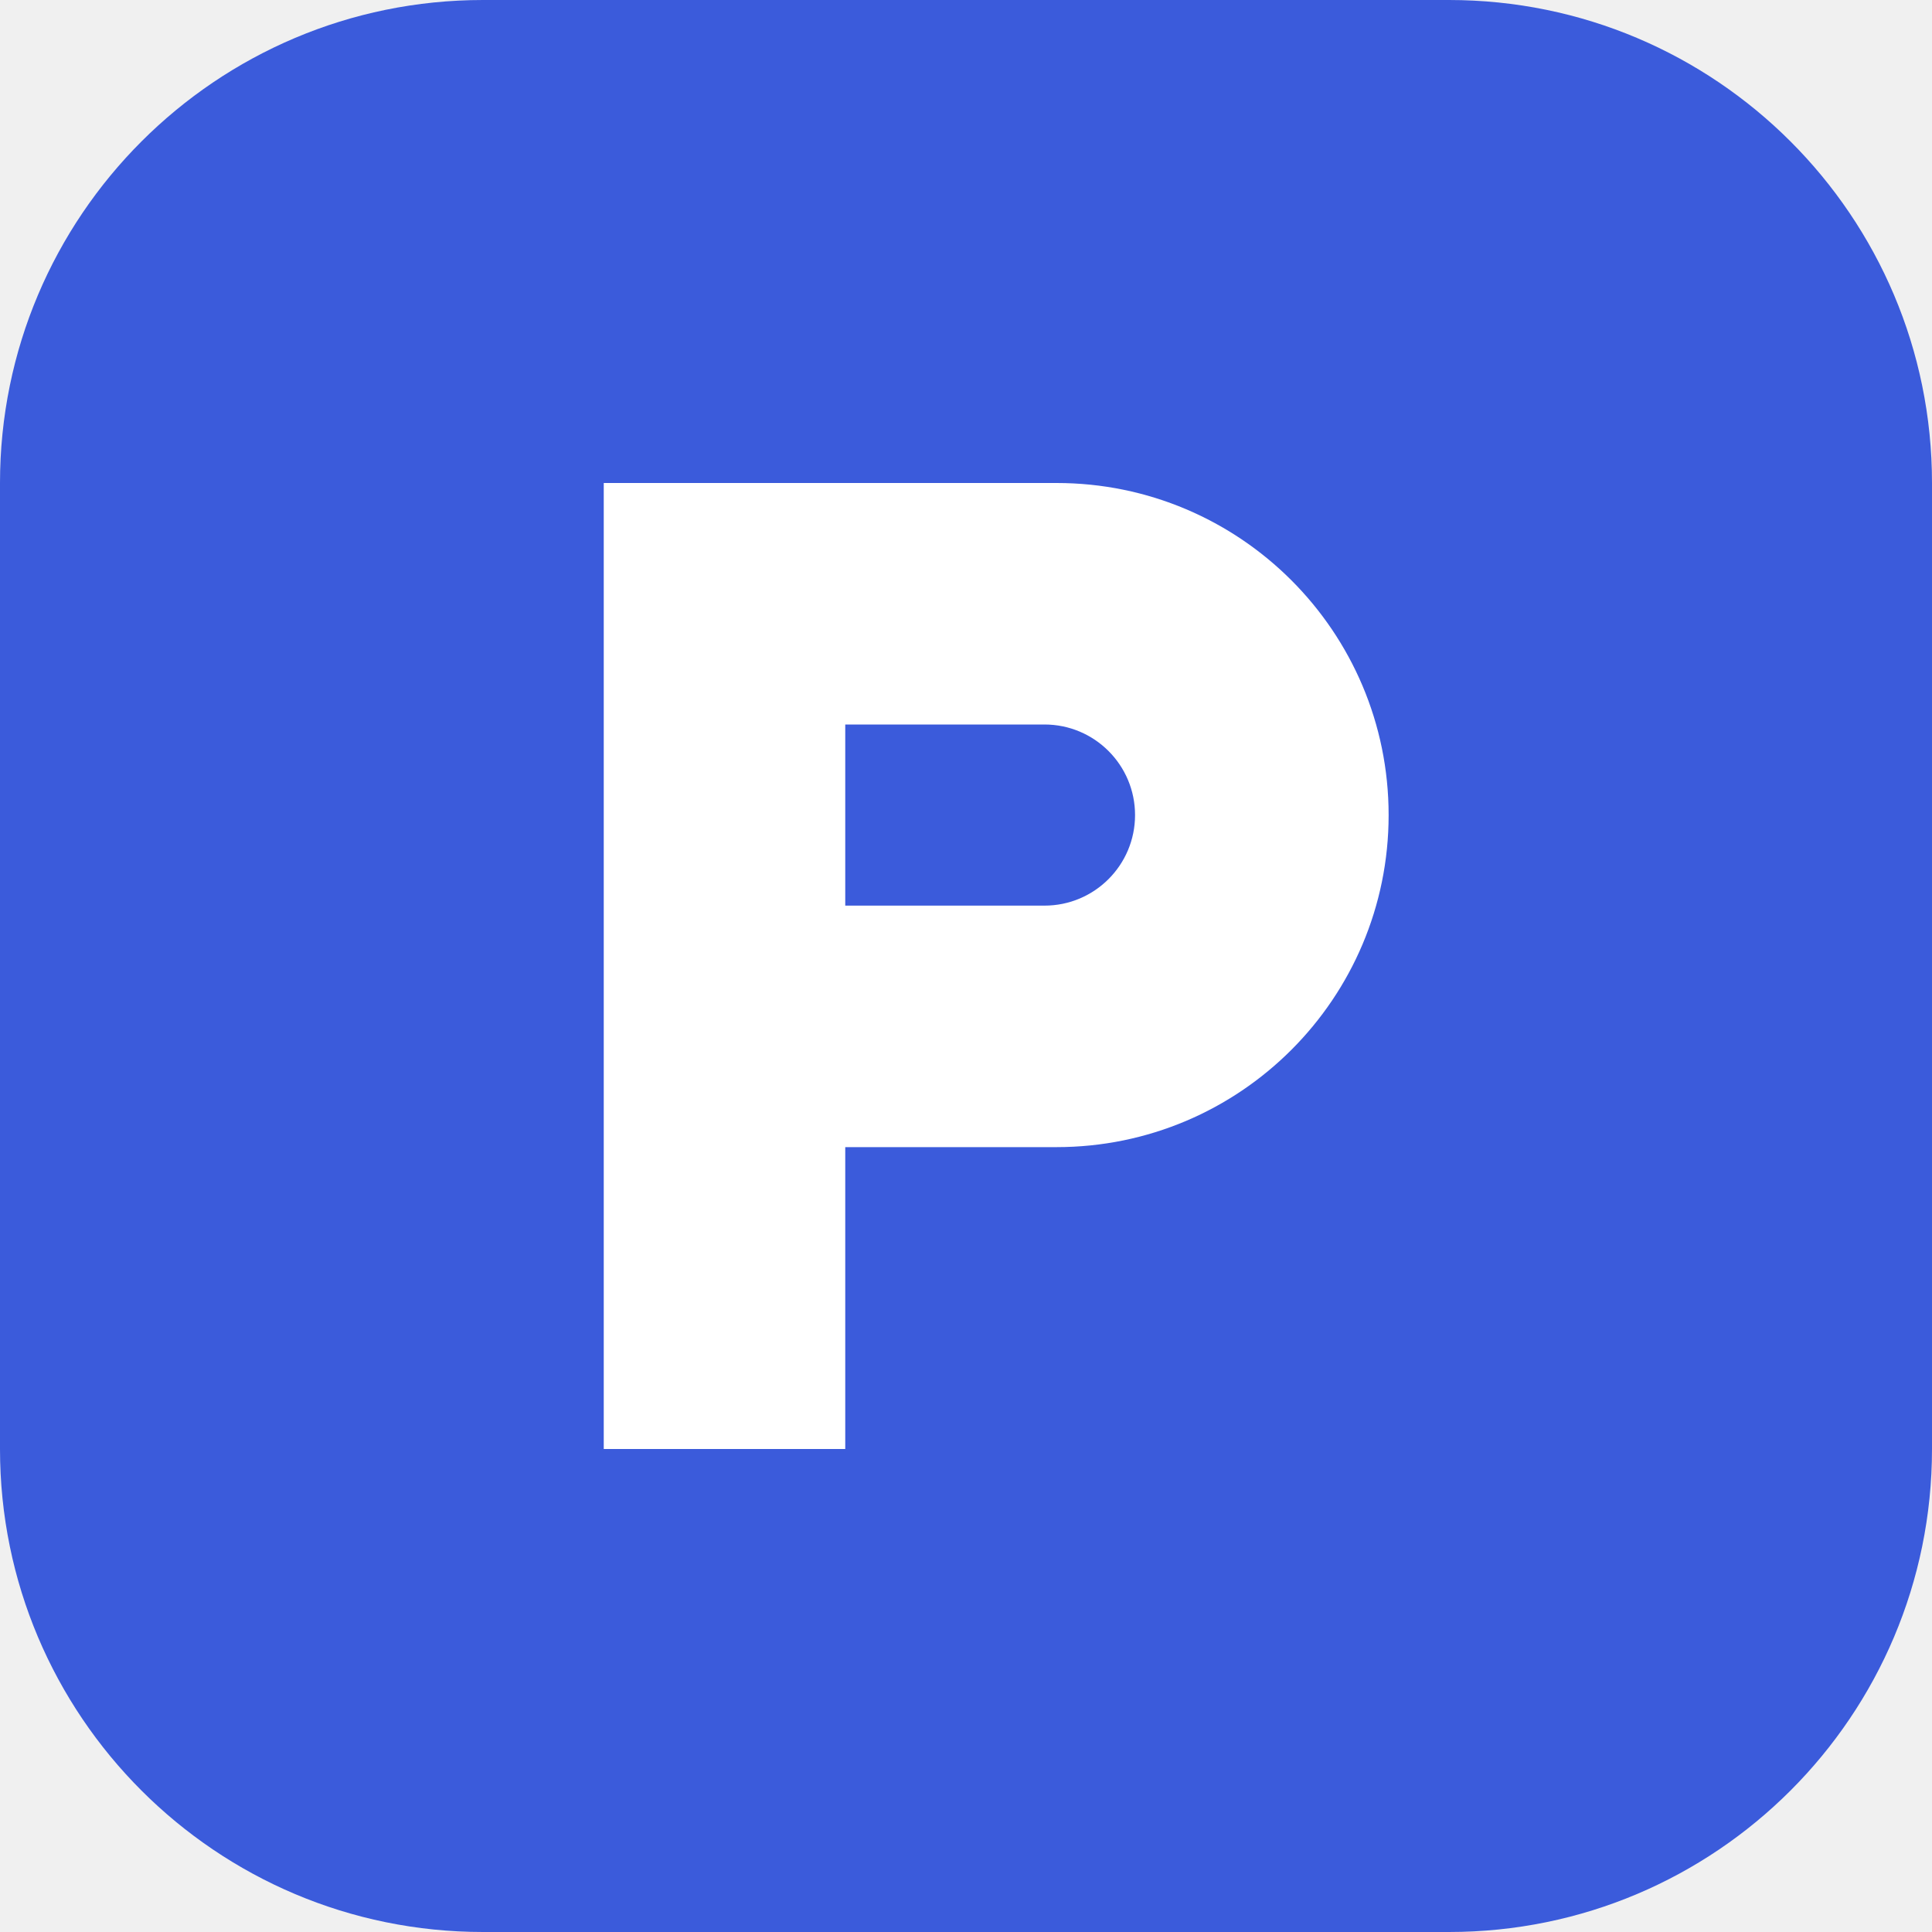
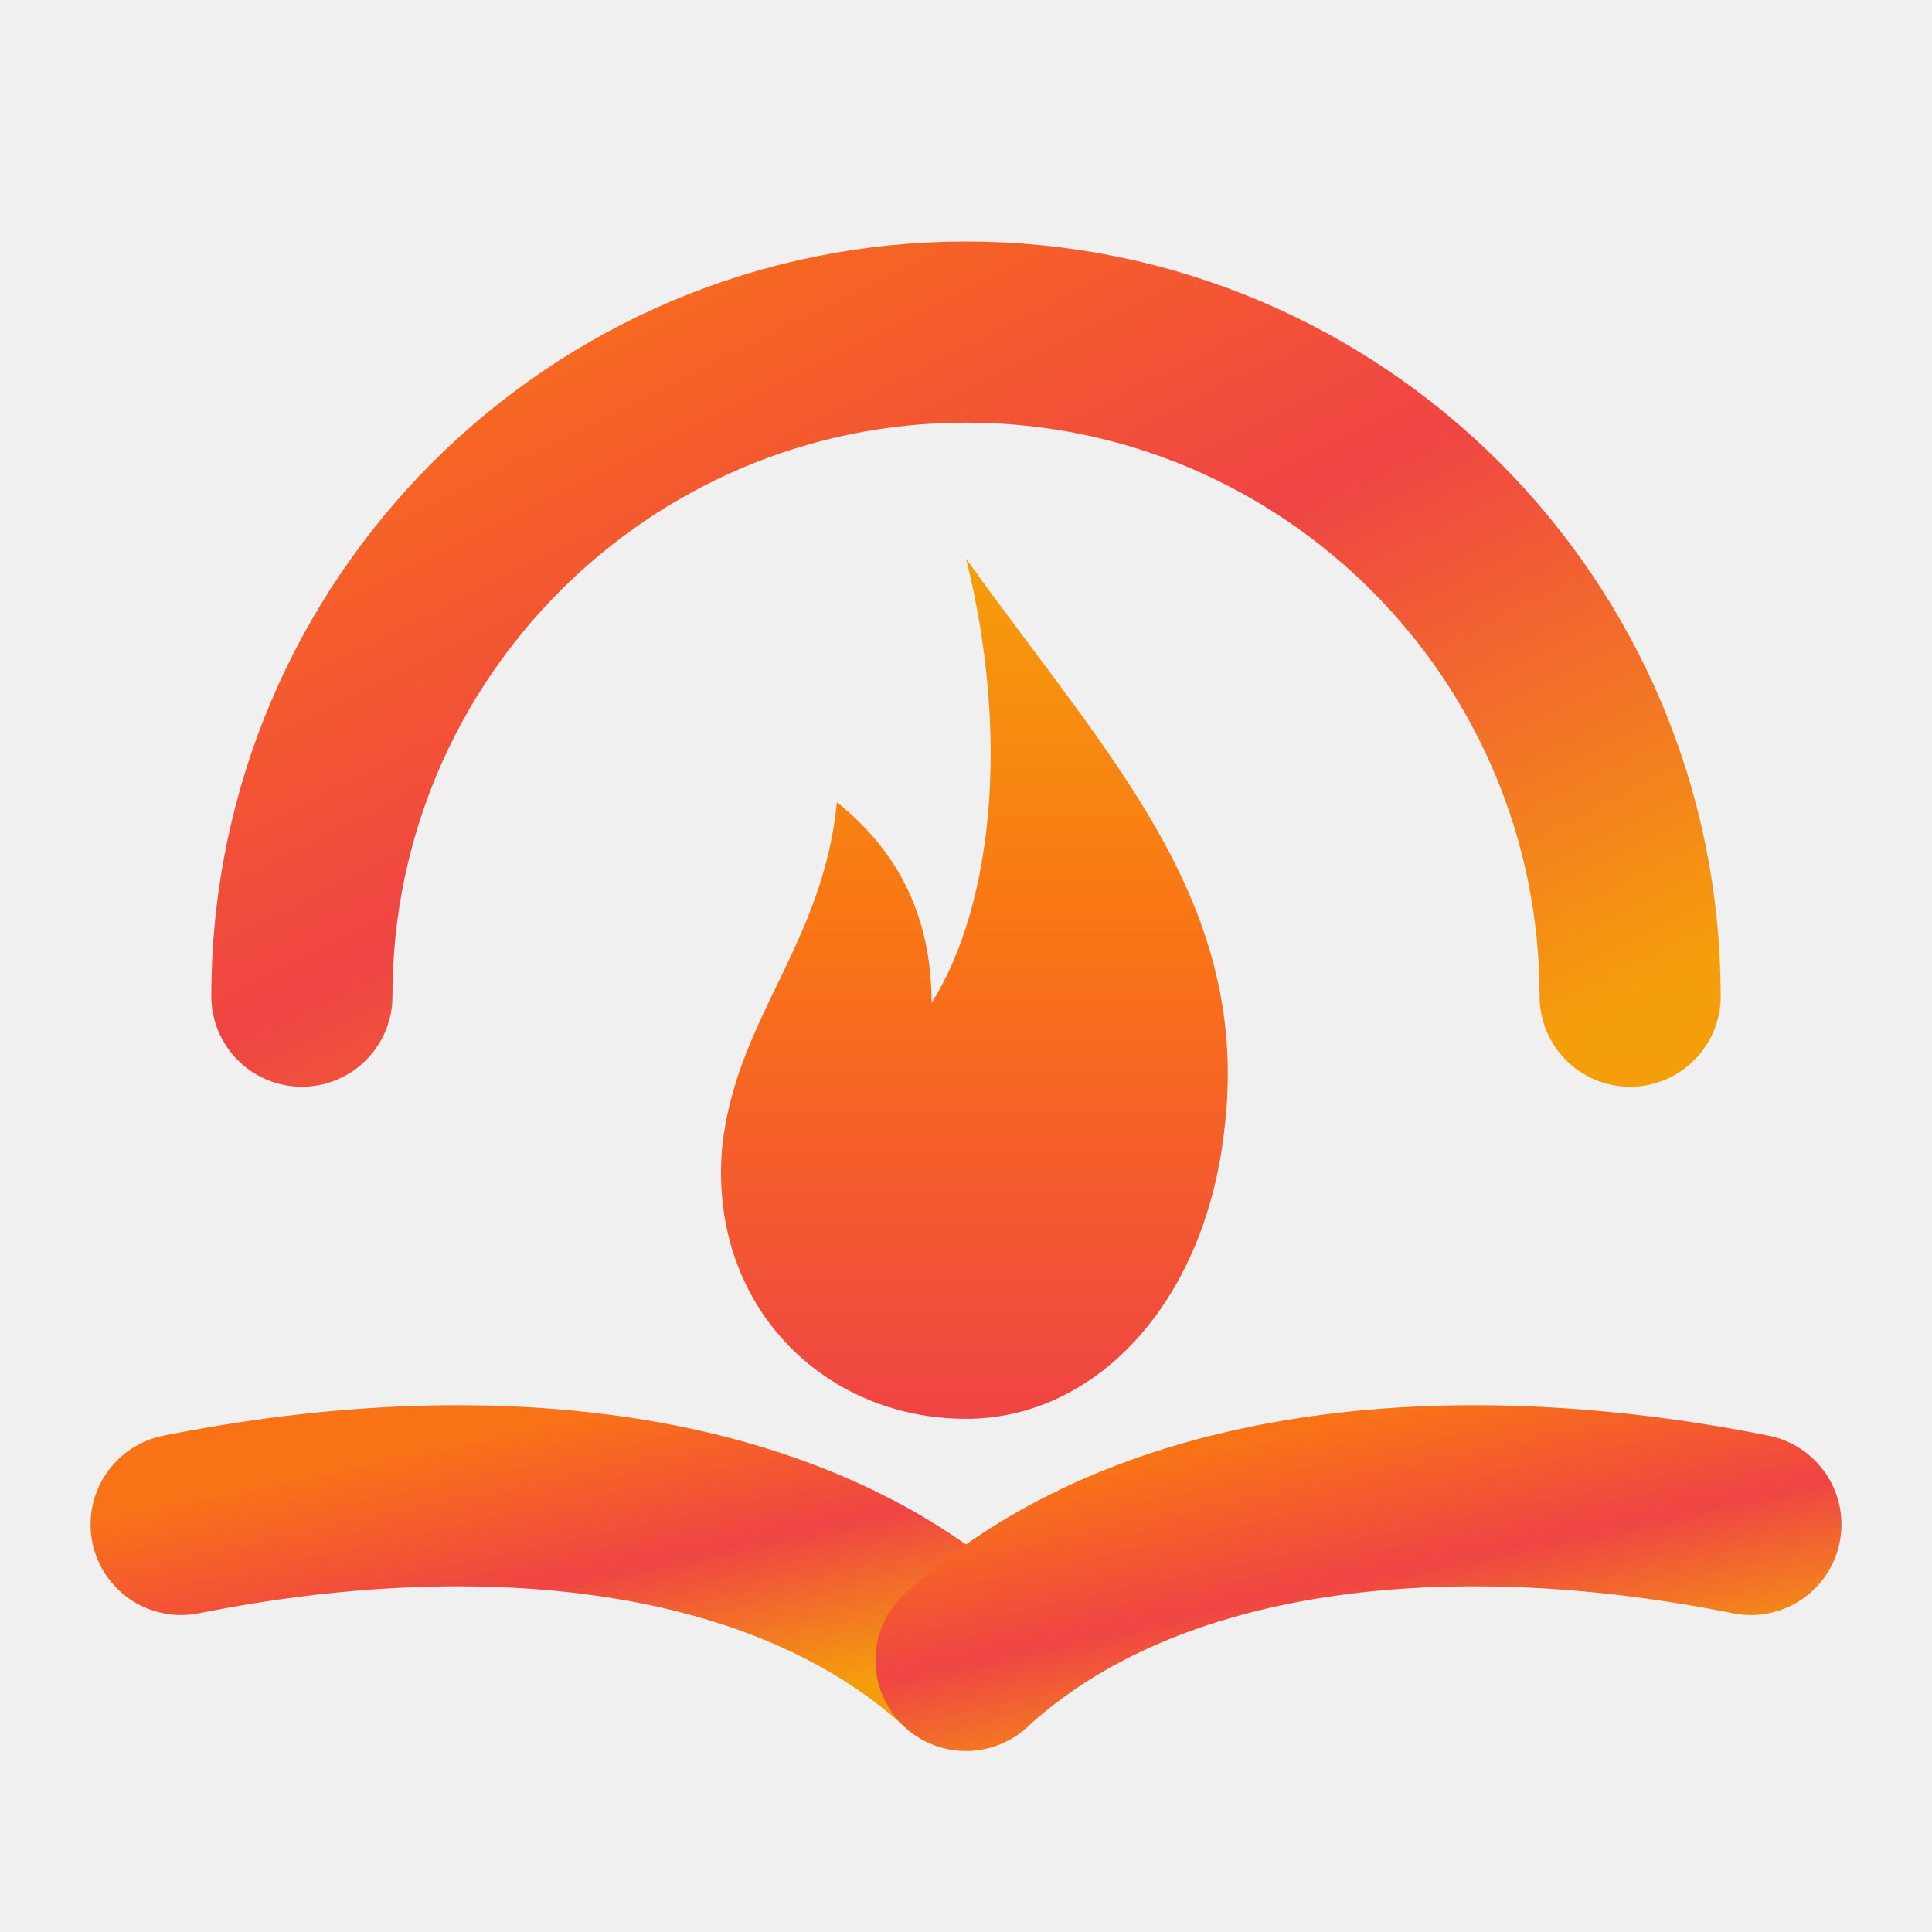
- <svg xmlns="http://www.w3.org/2000/svg" viewBox="0 0 32 32">
-   <rect width="32" height="32" rx="8" fill="#3b5bdb" />
-   <path d="M10 8h7.5a5.5 5.5 0 0 1 0 11H14v5h-4zm4 4v3h3.3a1.5 1.5 0 0 0 0-3z" fill="#fff" />
+ <svg xmlns="http://www.w3.org/2000/svg" viewBox="0 0 64 64" fill="none" role="img" aria-label="Punisher">
+   <defs>
+     <linearGradient id="punisher-accent" x1="0%" y1="0%" x2="100%" y2="100%">
+       <stop offset="0%" stop-color="#f97316" />
+       <stop offset="50%" stop-color="#ef4444" />
+       <stop offset="100%" stop-color="#f59e0b" />
+     </linearGradient>
+     <linearGradient id="punisher-flame" x1="0%" y1="100%" x2="0%" y2="0%">
+       <stop offset="0%" stop-color="#ef4444" />
+       <stop offset="55%" stop-color="#f97316" />
+       <stop offset="100%" stop-color="#f59e0b" />
+     </linearGradient>
+   </defs>
+   <path d="M10 33 A22 22 0 0 1 54 33" stroke="url(#punisher-accent)" stroke-width="6" stroke-linecap="round" />
+   <path d="M32 55 C26 49.5 16 48.5 6 50.5" stroke="url(#punisher-accent)" stroke-width="6" stroke-linecap="round" />
+   <path d="M32 55 C38 49.5 48 48.5 58 50.5" stroke="url(#punisher-accent)" stroke-width="6" stroke-linecap="round" />
+   <path transform="translate(1.6 4.25) scale(0.95)" d="M32 15 C37 22 42 27 41 35 C40.3 41 36.5 45 32 45 C27 45 23 41 23.5 35.5 C24 31 27 28.5 27.5 23.5 C30 25.5 30.8 28 30.8 30.5 C33 27 33.5 21 32 15 Z" fill="url(#punisher-flame)" />
</svg>
